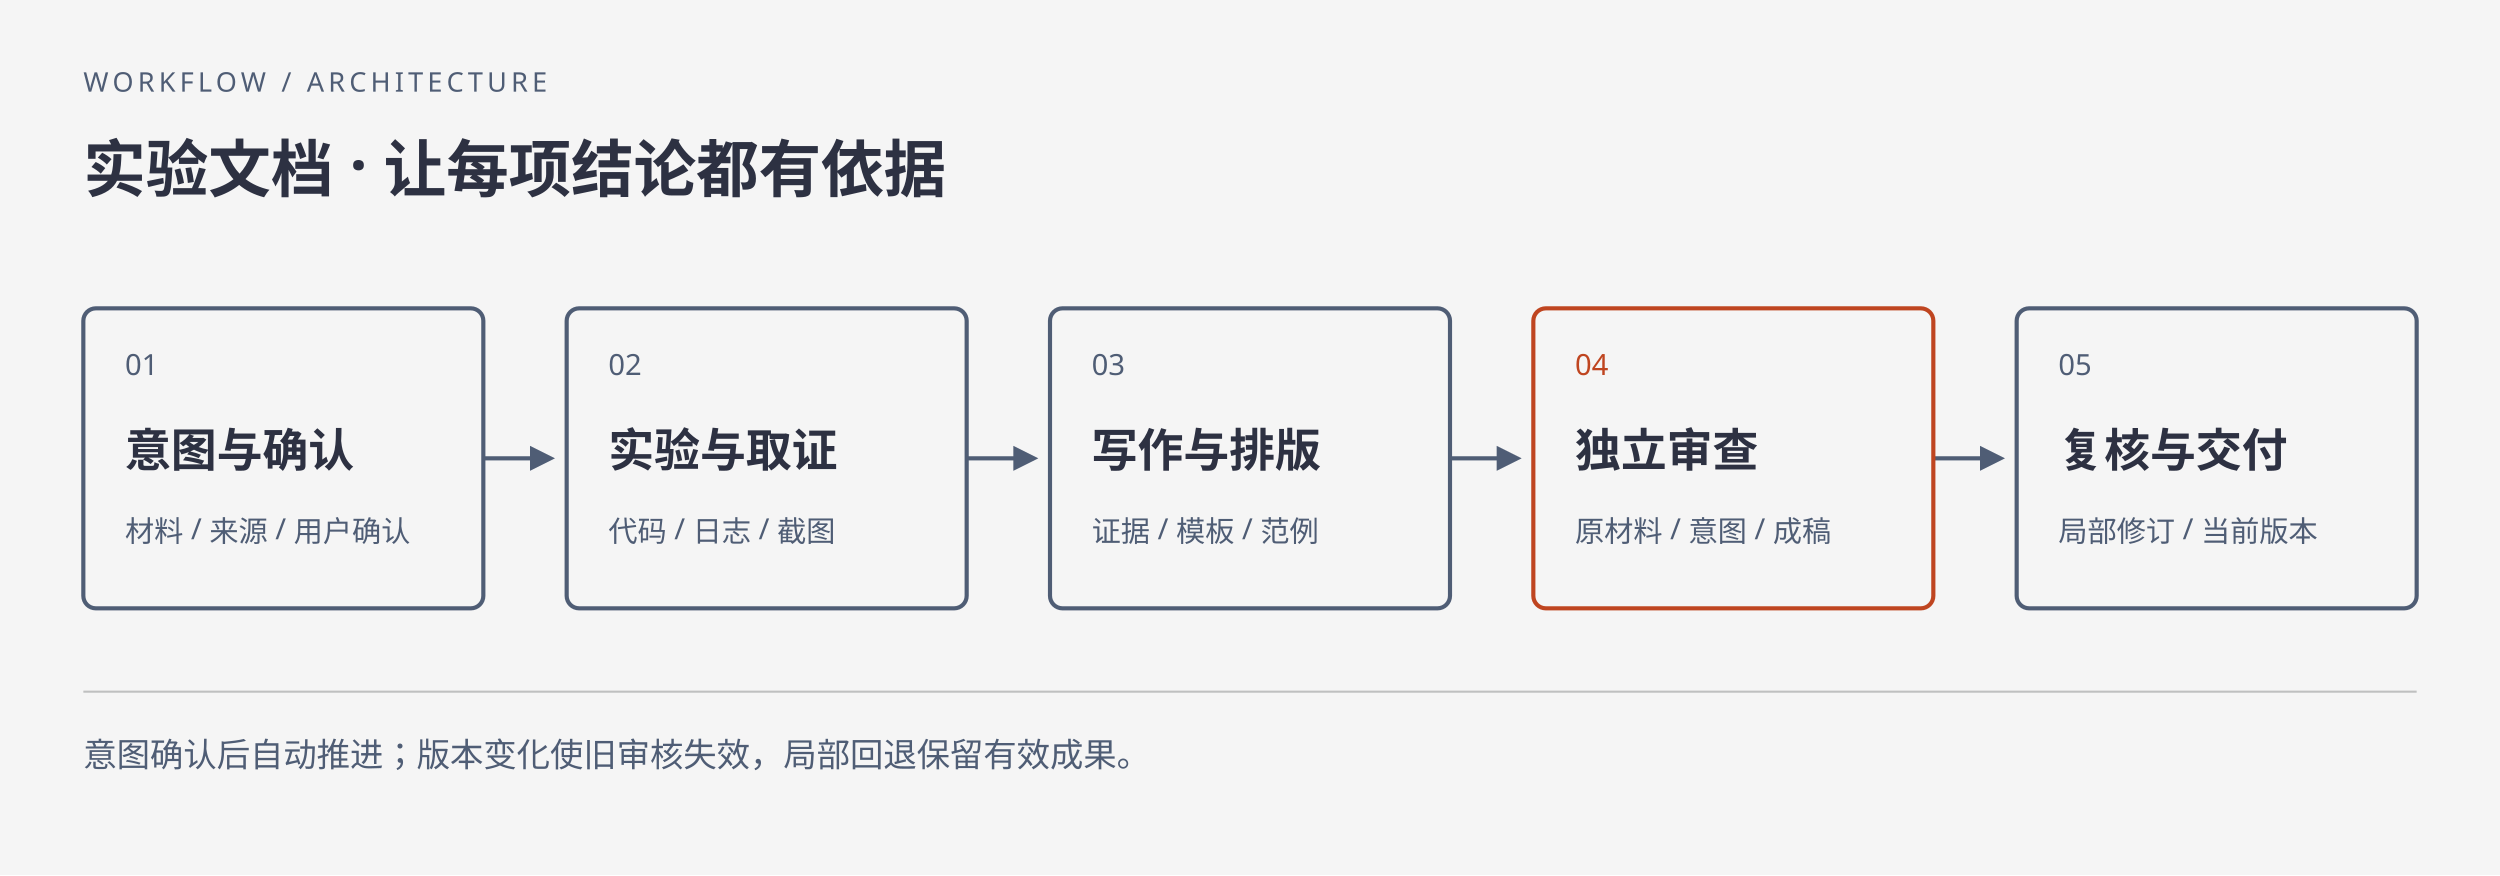
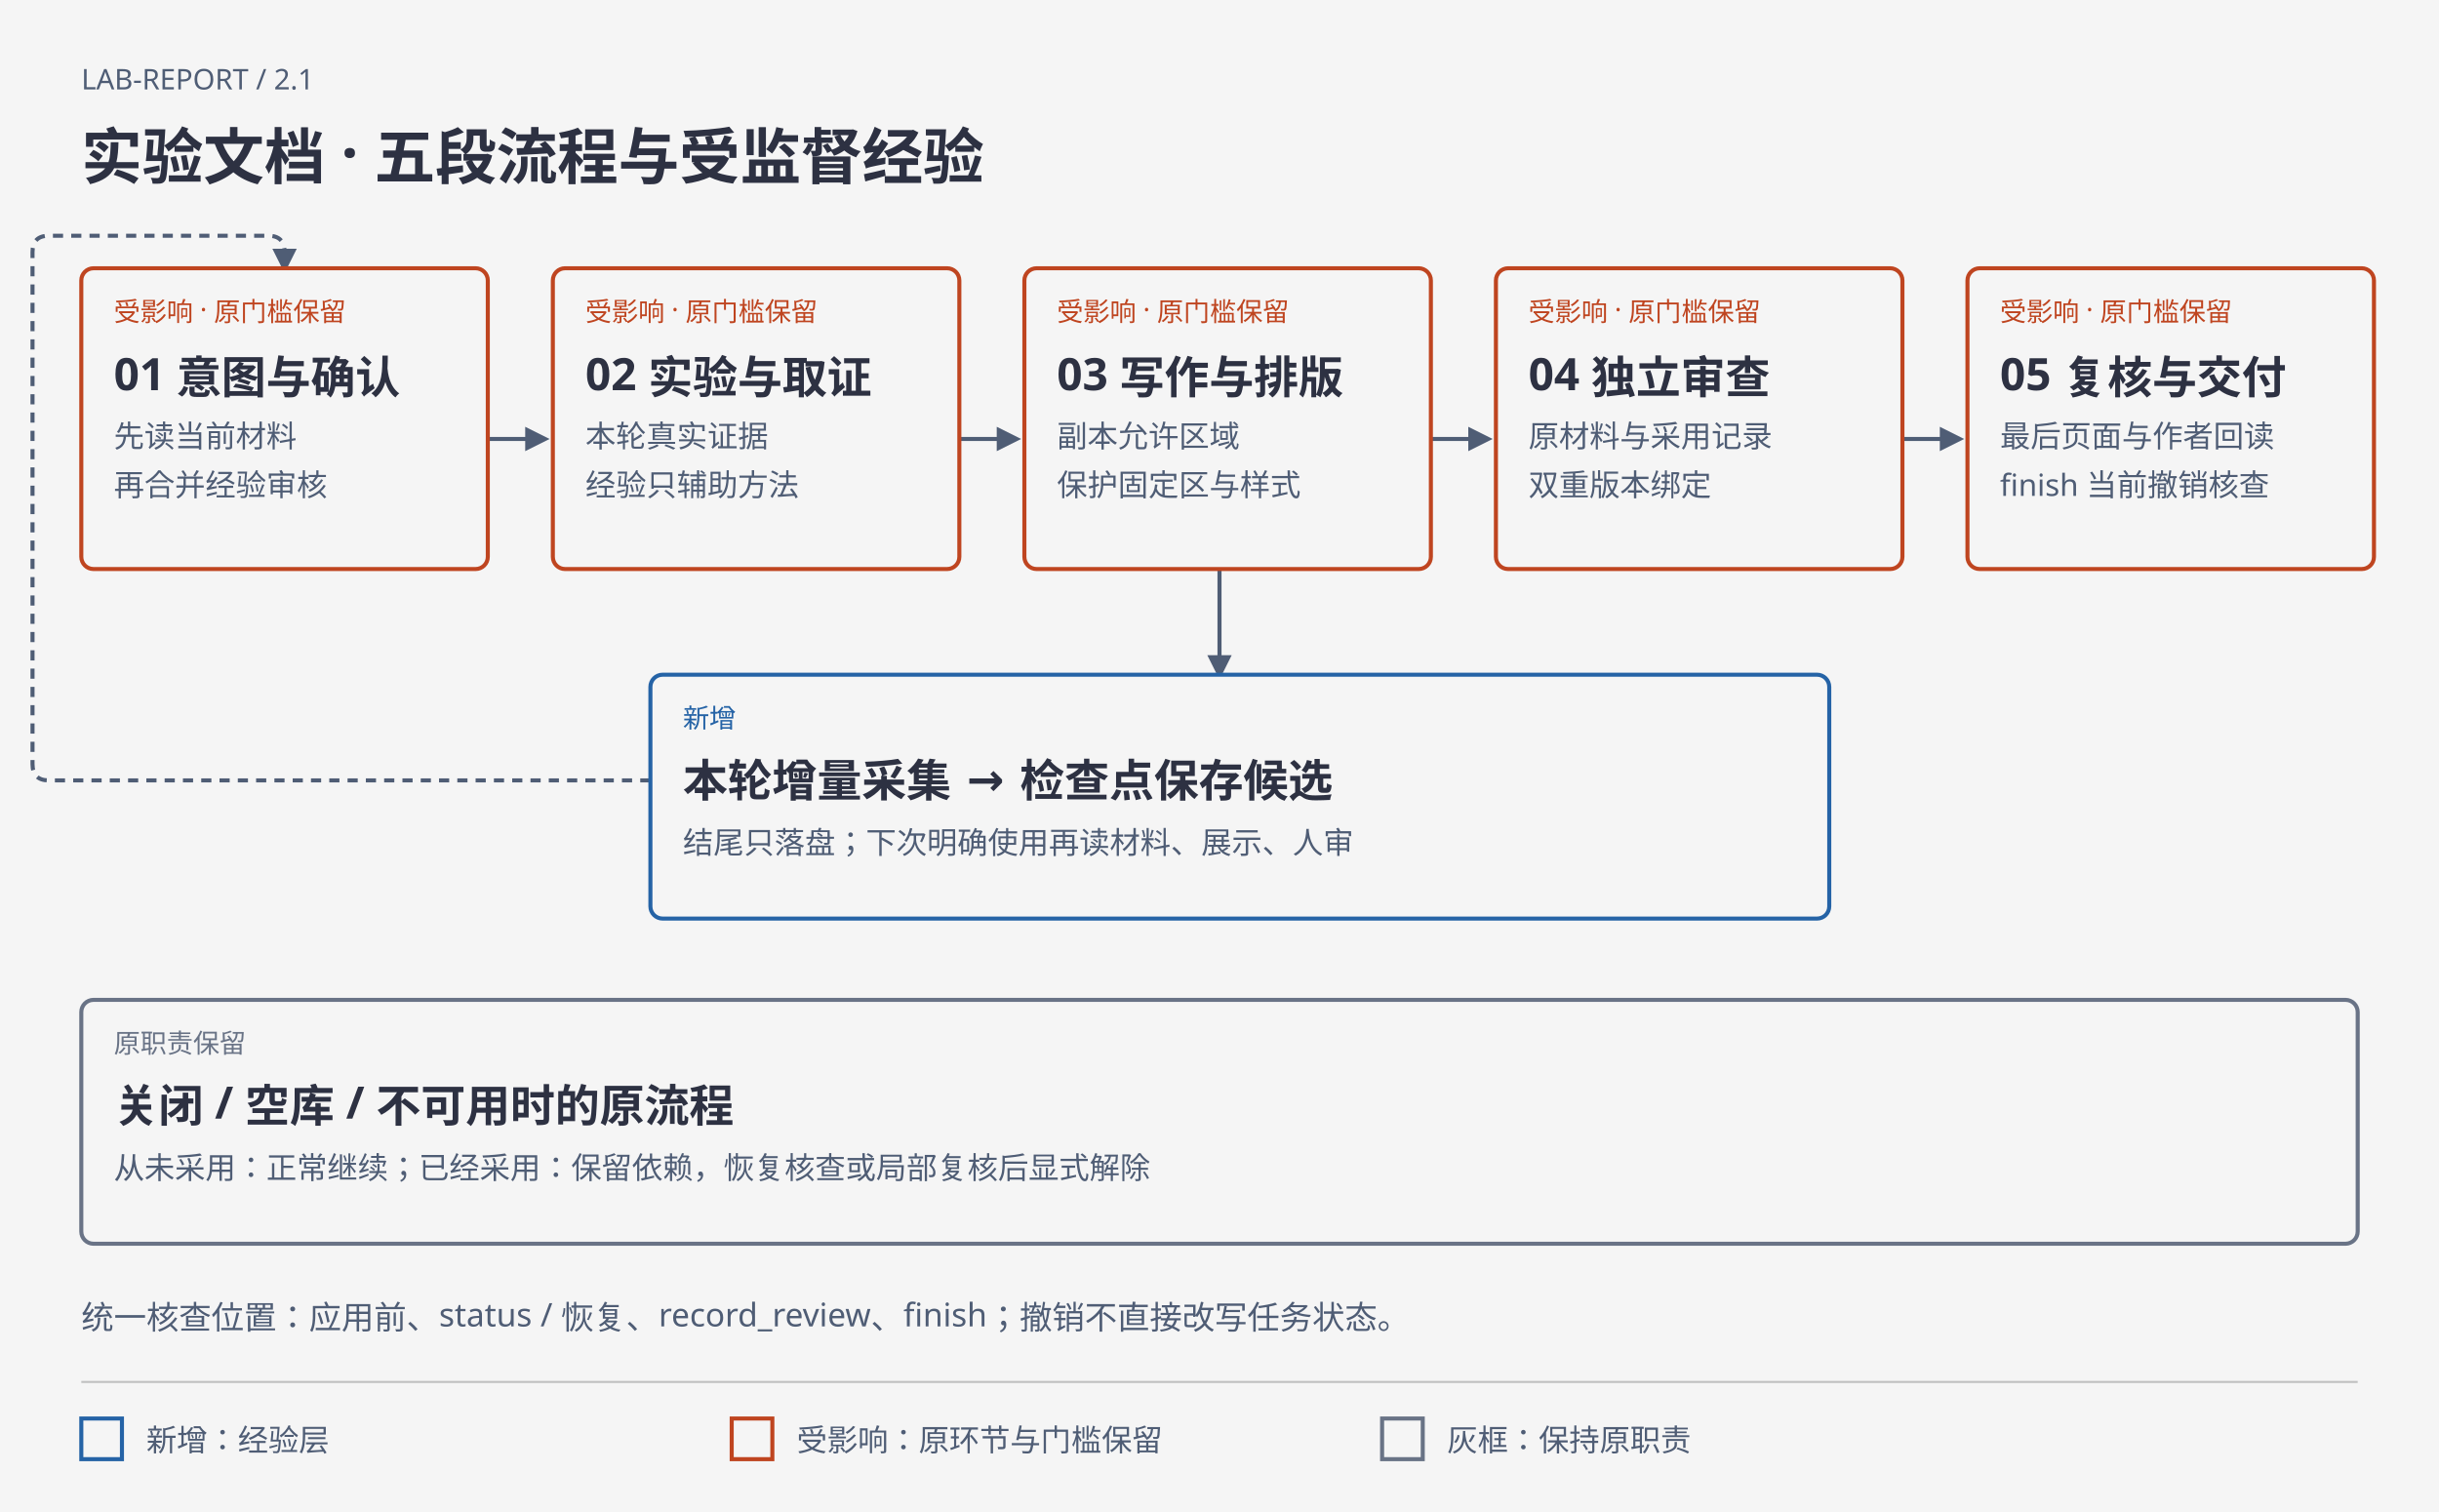
- <svg xmlns="http://www.w3.org/2000/svg" viewBox="0 0 1200 420" role="img" aria-labelledby="workflow-title workflow-desc" id="workflow-root">
+ <svg xmlns="http://www.w3.org/2000/svg" viewBox="0 0 1200 744" role="img" aria-labelledby="workflow-title workflow-desc">
  <defs>
-     <style>#workflow-root { color: #2d3142; font-family: Geist,"Noto Sans SC","Microsoft YaHei",sans-serif; }
-       #workflow-root .diagram-container { width:100%;overflow-x:auto }
-       #workflow-root text { font-family:Geist,"Noto Sans SC","Microsoft YaHei",sans-serif }
-       @media print {
- #workflow-root .diagram-container { overflow:visible }
- }</style>
-     <marker id="workflow-arrow" viewBox="0 0 10 10" refX="8" refY="5" markerWidth="6" markerHeight="6" orient="auto-start-reverse">
-       <path d="M 0 0 L 10 5 L 0 10 z" fill="#4f5d75" />
+     <style>text{font-family:"Microsoft YaHei","Noto Sans SC",sans-serif}</style>
+     <marker id="arrow" viewBox="0 0 10 10" refX="8" refY="5" markerWidth="6" markerHeight="6" orient="auto-start-reverse">
+       <path d="M0 0 L10 5 L0 10z" fill="#4f5d75" />
    </marker>
  </defs>
-   <rect width="1200" height="420" fill="#f5f5f5" />
-   <text x="40" y="44" font-size="13" fill="#4f5d75" letter-spacing="2">WORKFLOW / ARCHITECTURE</text>
-   <text x="40" y="92" font-size="30" font-weight="600" fill="#2d3142">实验文档 · 让每项结论都有依据</text>
-   <path d="M 232 220 H 264" fill="none" stroke="#4f5d75" stroke-width="2" marker-end="url(#workflow-arrow)" />
-   <path d="M 464 220 H 496" fill="none" stroke="#4f5d75" stroke-width="2" marker-end="url(#workflow-arrow)" />
-   <path d="M 696 220 H 728" fill="none" stroke="#4f5d75" stroke-width="2" marker-end="url(#workflow-arrow)" />
-   <path d="M 928 220 H 960" fill="none" stroke="#4f5d75" stroke-width="2" marker-end="url(#workflow-arrow)" />
-   <rect x="40" y="148" width="192" height="144" rx="6" fill="#f5f5f5" stroke="#4f5d75" stroke-width="2" />
-   <text x="60" y="180" font-size="14" fill="#4f5d75">01</text>
-   <text x="60" y="224" font-size="22" font-weight="600" fill="#2d3142">意图与确认</text>
-   <text x="60" y="260" font-size="14" fill="#4f5d75">材料 / 来源 / 用户确认</text>
-   <rect x="272" y="148" width="192" height="144" rx="6" fill="#f5f5f5" stroke="#4f5d75" stroke-width="2" />
-   <text x="292" y="180" font-size="14" fill="#4f5d75">02</text>
-   <text x="292" y="224" font-size="22" font-weight="600" fill="#2d3142">实验与取证</text>
-   <text x="292" y="260" font-size="14" fill="#4f5d75">代码 / 日志 / 截图</text>
-   <rect x="504" y="148" width="192" height="144" rx="6" fill="#f5f5f5" stroke="#4f5d75" stroke-width="2" />
-   <text x="524" y="180" font-size="14" fill="#4f5d75">03</text>
-   <text x="524" y="224" font-size="22" font-weight="600" fill="#2d3142">写作与排版</text>
-   <text x="524" y="260" font-size="14" fill="#4f5d75">证据 / 模板 / 范例</text>
-   <rect x="736" y="148" width="192" height="144" rx="6" fill="#f5f5f5" stroke="#bf4520" stroke-width="2" />
-   <text x="756" y="180" font-size="14" fill="#bf4520">04</text>
-   <text x="756" y="224" font-size="22" font-weight="600" fill="#2d3142">独立审查</text>
-   <text x="756" y="260" font-size="14" fill="#4f5d75">原材料 / 意图 / 成稿</text>
-   <rect x="968" y="148" width="192" height="144" rx="6" fill="#f5f5f5" stroke="#4f5d75" stroke-width="2" />
-   <text x="988" y="180" font-size="14" fill="#4f5d75">05</text>
-   <text x="988" y="224" font-size="22" font-weight="600" fill="#2d3142">复核与交付</text>
-   <text x="988" y="260" font-size="14" fill="#4f5d75">局部修订 / 当前版本</text>
-   <path d="M 40 332 H 1160" stroke="#bfc0c0" />
-   <text x="40" y="368" font-size="16" fill="#4f5d75">意图确认后自动推进；版本变化使旧审核失效，局部回退保留有效成果。</text>
+   <rect width="1200" height="744" fill="#f5f5f5" />
+   <text x="40" y="44" font-size="14" fill="#4f5d75" font-weight="400">LAB-REPORT / 2.1</text>
+   <text x="40" y="88" font-size="30" fill="#2d3142" font-weight="600">实验文档 · 五段流程与受监督经验</text>
+   <path d="M240 216 H268" fill="none" stroke="#4f5d75" stroke-width="2" marker-end="url(#arrow)" />
+   <path d="M472 216 H500" fill="none" stroke="#4f5d75" stroke-width="2" marker-end="url(#arrow)" />
+   <path d="M704 216 H732" fill="none" stroke="#4f5d75" stroke-width="2" marker-end="url(#arrow)" />
+   <path d="M936 216 H964" fill="none" stroke="#4f5d75" stroke-width="2" marker-end="url(#arrow)" />
+   <path d="M600 280 V332" fill="none" stroke="#4f5d75" stroke-width="2" marker-end="url(#arrow)" />
+   <path d="M320 384 H24 Q16 384 16 376 V124 Q16 116 24 116 H132 Q140 116 140 124 V132" fill="none" stroke="#4f5d75" stroke-width="2" marker-end="url(#arrow)" stroke-dasharray="5 4" />
+   <rect x="40" y="132" width="200" height="148" rx="6" fill="#f5f5f5" stroke="#bf4520" stroke-width="2" />
+   <text x="56" y="158" font-size="13" fill="#bf4520" font-weight="400">受影响 · 原门槛保留</text>
+   <text x="56" y="192" font-size="22" fill="#2d3142" font-weight="600">01 意图与确认</text>
+   <text x="56" y="220" font-size="15" fill="#4f5d75" font-weight="400">先读当前材料</text>
+   <text x="56" y="244" font-size="15" fill="#4f5d75" font-weight="400">再合并经验审核</text>
+   <rect x="272" y="132" width="200" height="148" rx="6" fill="#f5f5f5" stroke="#bf4520" stroke-width="2" />
+   <text x="288" y="158" font-size="13" fill="#bf4520" font-weight="400">受影响 · 原门槛保留</text>
+   <text x="288" y="192" font-size="22" fill="#2d3142" font-weight="600">02 实验与取证</text>
+   <text x="288" y="220" font-size="15" fill="#4f5d75" font-weight="400">本轮真实证据</text>
+   <text x="288" y="244" font-size="15" fill="#4f5d75" font-weight="400">经验只辅助方法</text>
+   <rect x="504" y="132" width="200" height="148" rx="6" fill="#f5f5f5" stroke="#bf4520" stroke-width="2" />
+   <text x="520" y="158" font-size="13" fill="#bf4520" font-weight="400">受影响 · 原门槛保留</text>
+   <text x="520" y="192" font-size="22" fill="#2d3142" font-weight="600">03 写作与排版</text>
+   <text x="520" y="220" font-size="15" fill="#4f5d75" font-weight="400">副本允许区域</text>
+   <text x="520" y="244" font-size="15" fill="#4f5d75" font-weight="400">保护固定区与样式</text>
+   <rect x="736" y="132" width="200" height="148" rx="6" fill="#f5f5f5" stroke="#bf4520" stroke-width="2" />
+   <text x="752" y="158" font-size="13" fill="#bf4520" font-weight="400">受影响 · 原门槛保留</text>
+   <text x="752" y="192" font-size="22" fill="#2d3142" font-weight="600">04 独立审查</text>
+   <text x="752" y="220" font-size="15" fill="#4f5d75" font-weight="400">原材料与采用记录</text>
+   <text x="752" y="244" font-size="15" fill="#4f5d75" font-weight="400">双重版本绑定</text>
+   <rect x="968" y="132" width="200" height="148" rx="6" fill="#f5f5f5" stroke="#bf4520" stroke-width="2" />
+   <text x="984" y="158" font-size="13" fill="#bf4520" font-weight="400">受影响 · 原门槛保留</text>
+   <text x="984" y="192" font-size="22" fill="#2d3142" font-weight="600">05 复核与交付</text>
+   <text x="984" y="220" font-size="15" fill="#4f5d75" font-weight="400">最后页面与作者回读</text>
+   <text x="984" y="244" font-size="15" fill="#4f5d75" font-weight="400">finish 当前撤销核查</text>
+   <rect x="320" y="332" width="580" height="120" rx="6" fill="#f5f5f5" stroke="#2563a6" stroke-width="2" />
+   <text x="336" y="358" font-size="13" fill="#2563a6" font-weight="400">新增</text>
+   <text x="336" y="392" font-size="22" fill="#2d3142" font-weight="600">本轮增量采集 → 检查点保存候选</text>
+   <text x="336" y="420" font-size="15" fill="#4f5d75" font-weight="400">结尾只落盘；下次明确使用再读材料、展示、人审</text>
+   <rect x="40" y="492" width="1120" height="120" rx="6" fill="#f5f5f5" stroke="#697386" stroke-width="2" />
+   <text x="56" y="518" font-size="13" fill="#697386" font-weight="400">原职责保留</text>
+   <text x="56" y="552" font-size="22" fill="#2d3142" font-weight="600">关闭 / 空库 / 不可用时的原流程</text>
+   <text x="56" y="580" font-size="15" fill="#4f5d75" font-weight="400">从未采用：正常继续；已经采用：保留依赖，恢复核查或局部复核后显式解除</text>
+   <text x="40" y="654" font-size="16" fill="#4f5d75" font-weight="400">统一核查位置：应用前、status / 恢复、record_review、finish；撤销不直接改写任务状态。</text>
+   <path d="M40 680 H1160" stroke="#bfc0c0" />
+   <rect x="40" y="698" width="20" height="20" fill="none" stroke="#2563a6" stroke-width="2" />
+   <text x="72" y="714" font-size="15" fill="#4f5d75" font-weight="400">新增：经验层</text>
+   <rect x="360" y="698" width="20" height="20" fill="none" stroke="#bf4520" stroke-width="2" />
+   <text x="392" y="714" font-size="15" fill="#4f5d75" font-weight="400">受影响：原环节与门槛保留</text>
+   <rect x="680" y="698" width="20" height="20" fill="none" stroke="#697386" stroke-width="2" />
+   <text x="712" y="714" font-size="15" fill="#4f5d75" font-weight="400">灰框：保持原职责</text>
</svg>
